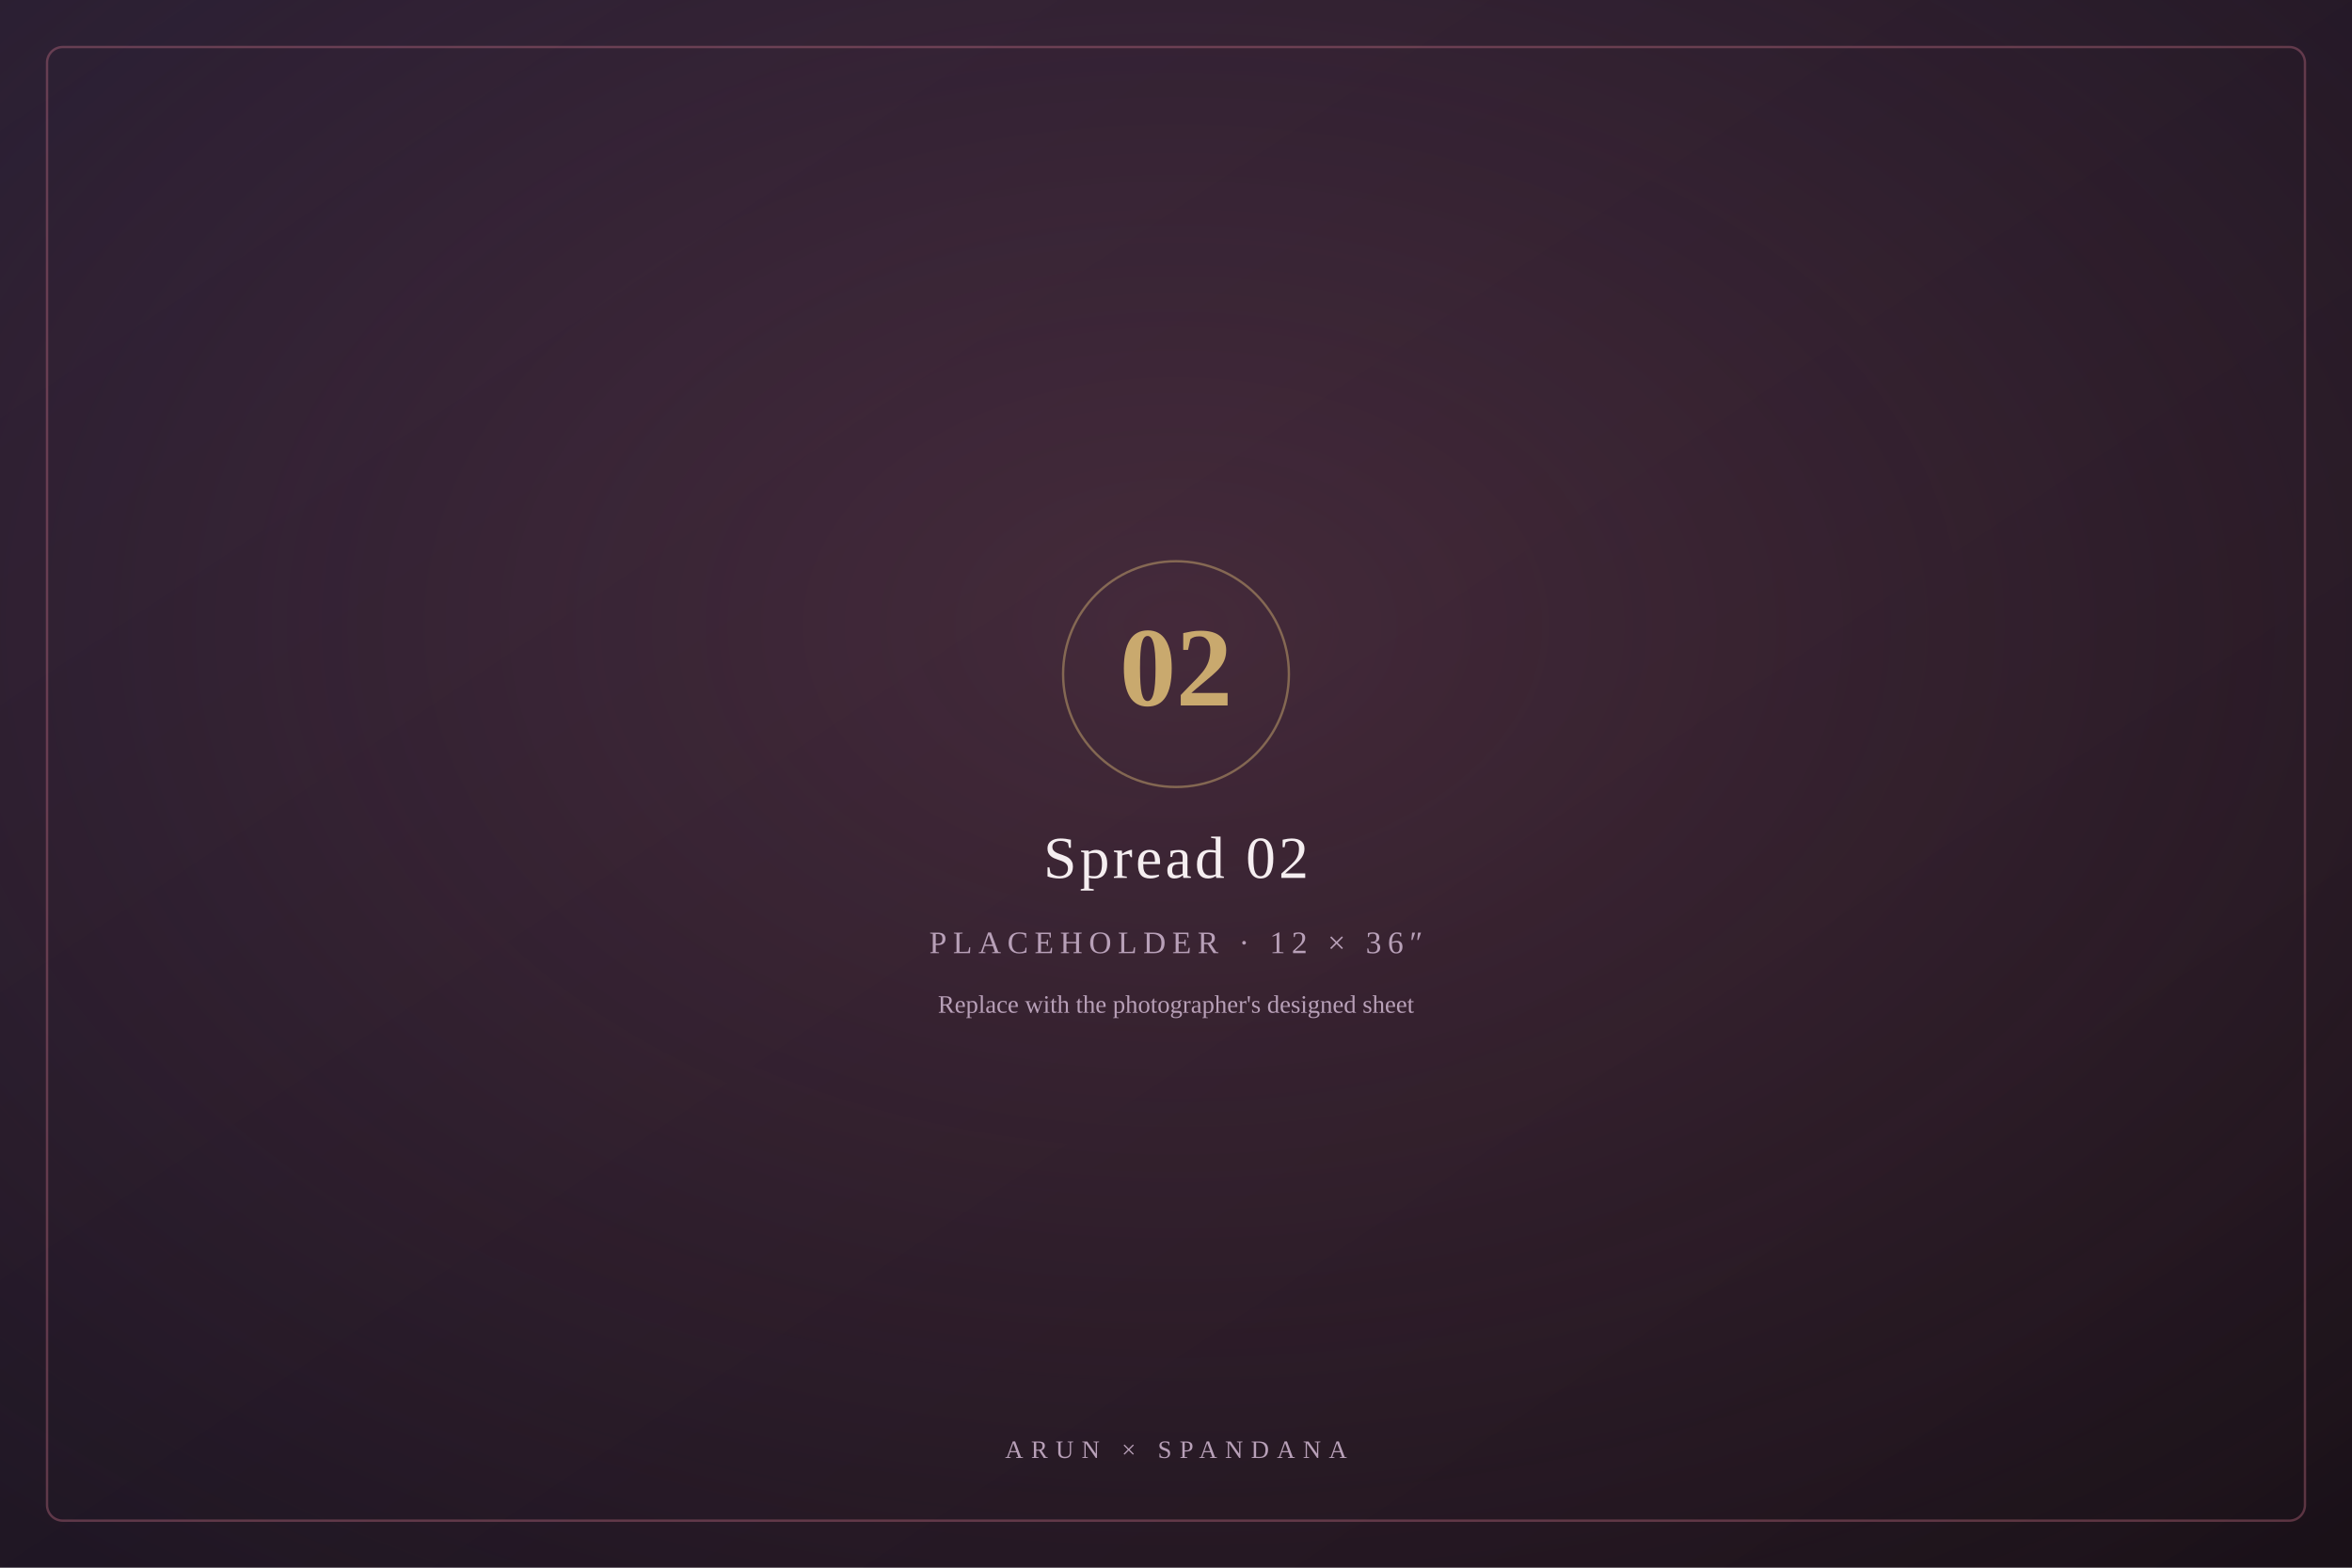
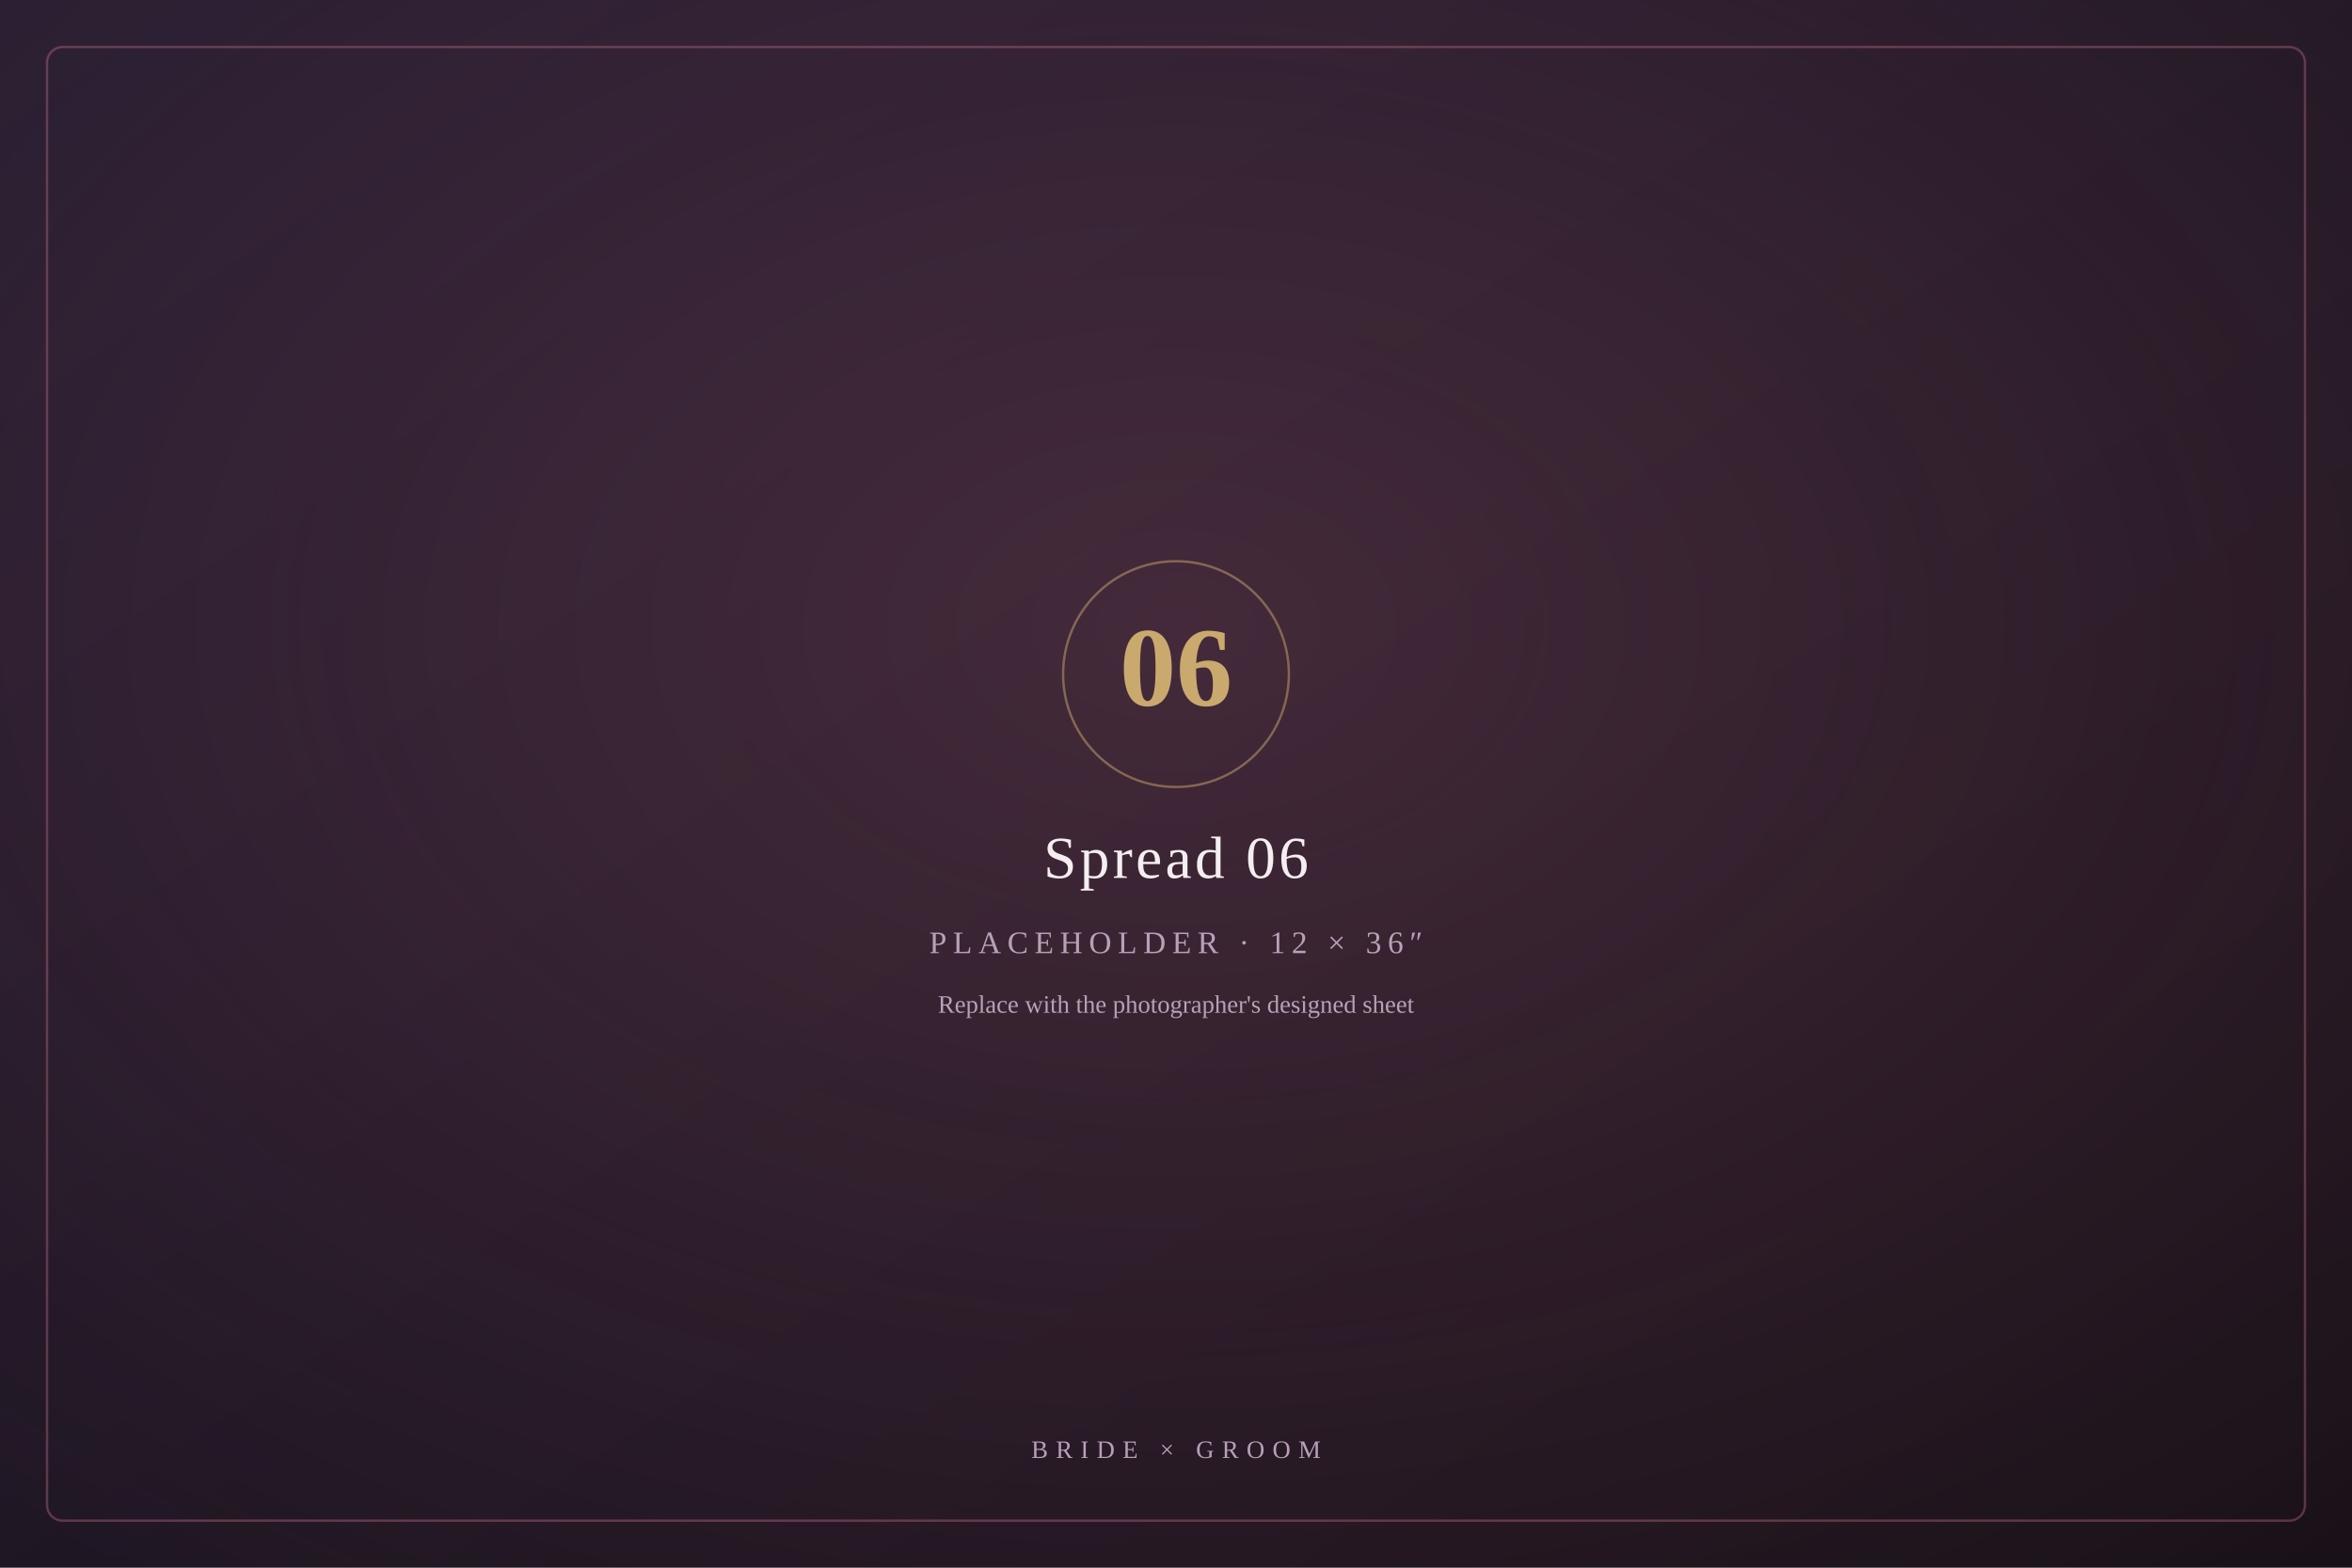
<svg xmlns="http://www.w3.org/2000/svg" width="1500" height="1000" viewBox="0 0 1500 1000">
  <defs>
    <linearGradient id="bg" x1="0" y1="0" x2="1" y2="1">
      <stop offset="0" stop-color="#251C30" />
      <stop offset="1" stop-color="#1A1118" />
    </linearGradient>
    <radialGradient id="glow" cx="0.5" cy="0.4" r="0.75">
      <stop offset="0" stop-color="#D4758C" stop-opacity="0.20" />
      <stop offset="1" stop-color="#D4758C" stop-opacity="0" />
    </radialGradient>
  </defs>
  <rect width="1500" height="1000" fill="url(#bg)" />
  <rect width="1500" height="1000" fill="url(#glow)" />
  <rect x="30" y="30" width="1440" height="940" fill="none" stroke="#D4758C" stroke-opacity="0.35" stroke-width="1.5" rx="10" />
  <g font-family="Georgia, 'Times New Roman', serif" text-anchor="middle">
    <circle cx="750" cy="430" r="72" fill="none" stroke="#C9A96E" stroke-opacity="0.5" stroke-width="1.5" />
-     <text x="750" y="450" fill="#C9A96E" font-size="72" font-weight="700">02</text>
-     <text x="750" y="560" fill="#F5EEF0" font-size="38" letter-spacing="2">Spread 02</text>
+     <text x="750" y="450" fill="#C9A96E" font-size="72" font-weight="700">06</text>
+     <text x="750" y="560" fill="#F5EEF0" font-size="38" letter-spacing="2">Spread 06</text>
    <text x="750" y="608" fill="#B8A0B8" font-size="20" letter-spacing="4">PLACEHOLDER · 12 × 36″</text>
    <text x="750" y="646" fill="#B8A0B8" font-size="16">Replace with the photographer's designed sheet</text>
-     <text x="750" y="930" fill="#B8A0B8" font-size="16" letter-spacing="5">ARUN × SPANDANA</text>
+     <text x="750" y="930" fill="#B8A0B8" font-size="16" letter-spacing="5">BRIDE × GROOM</text>
  </g>
</svg>
